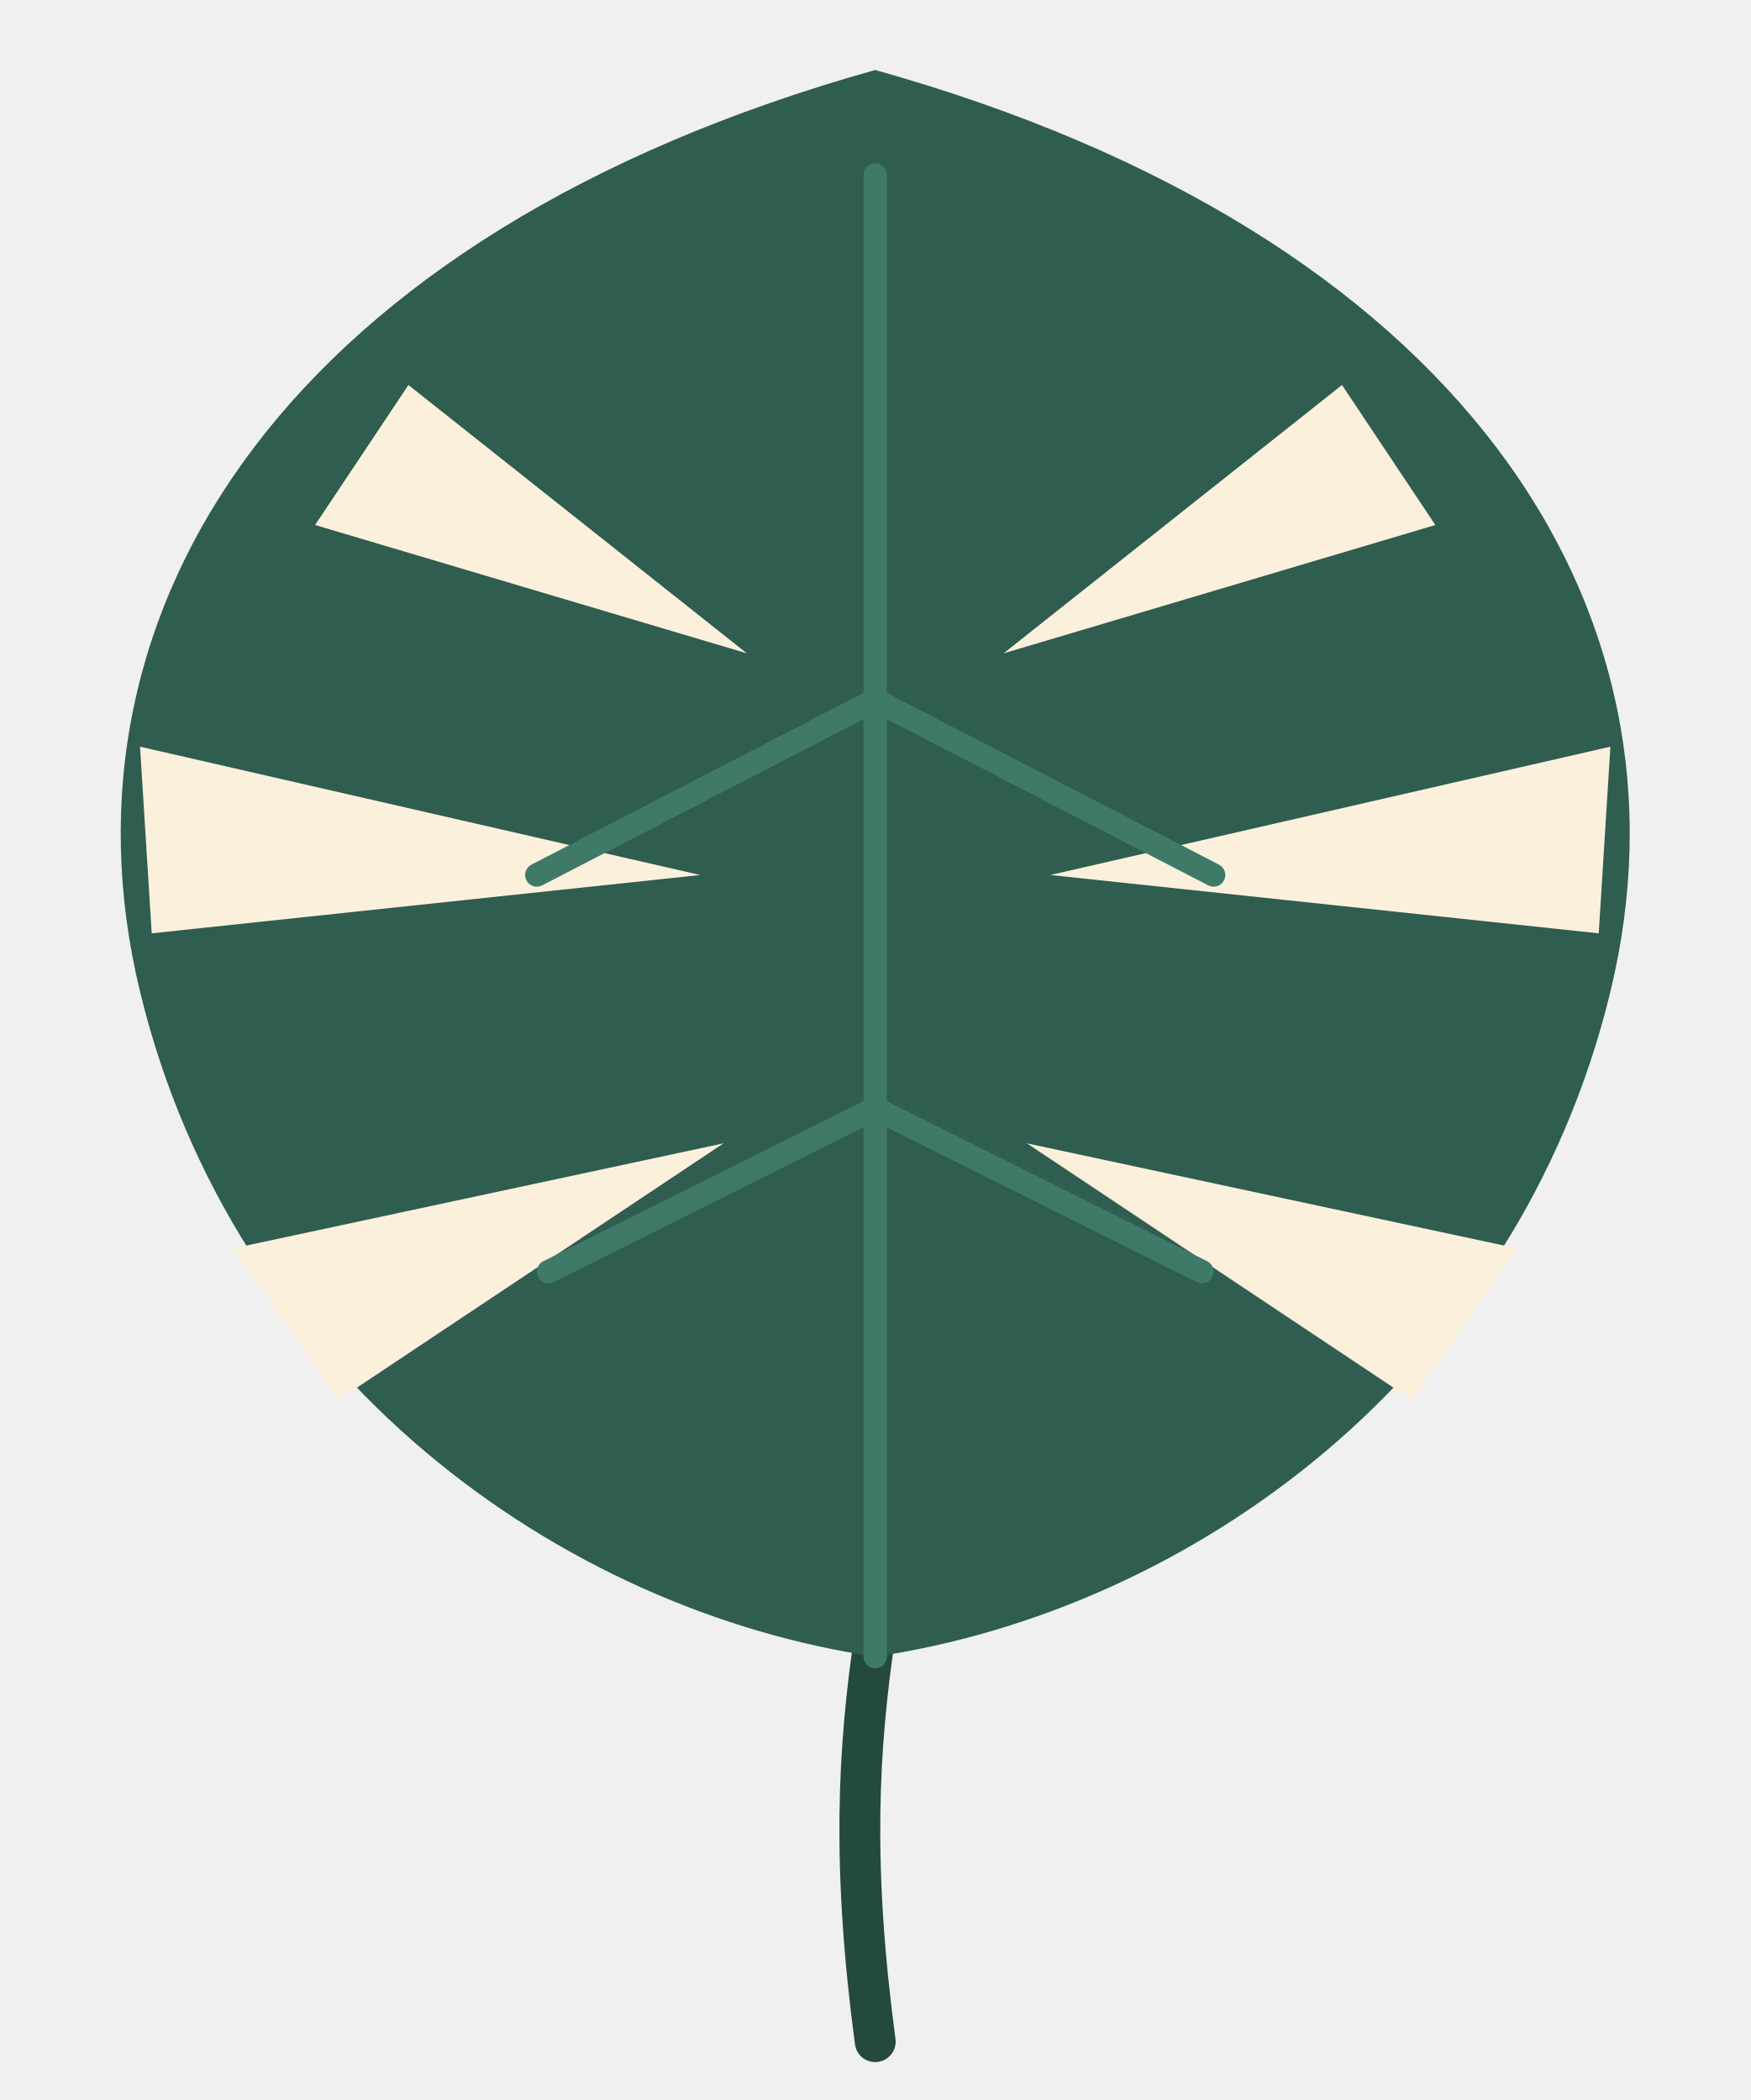
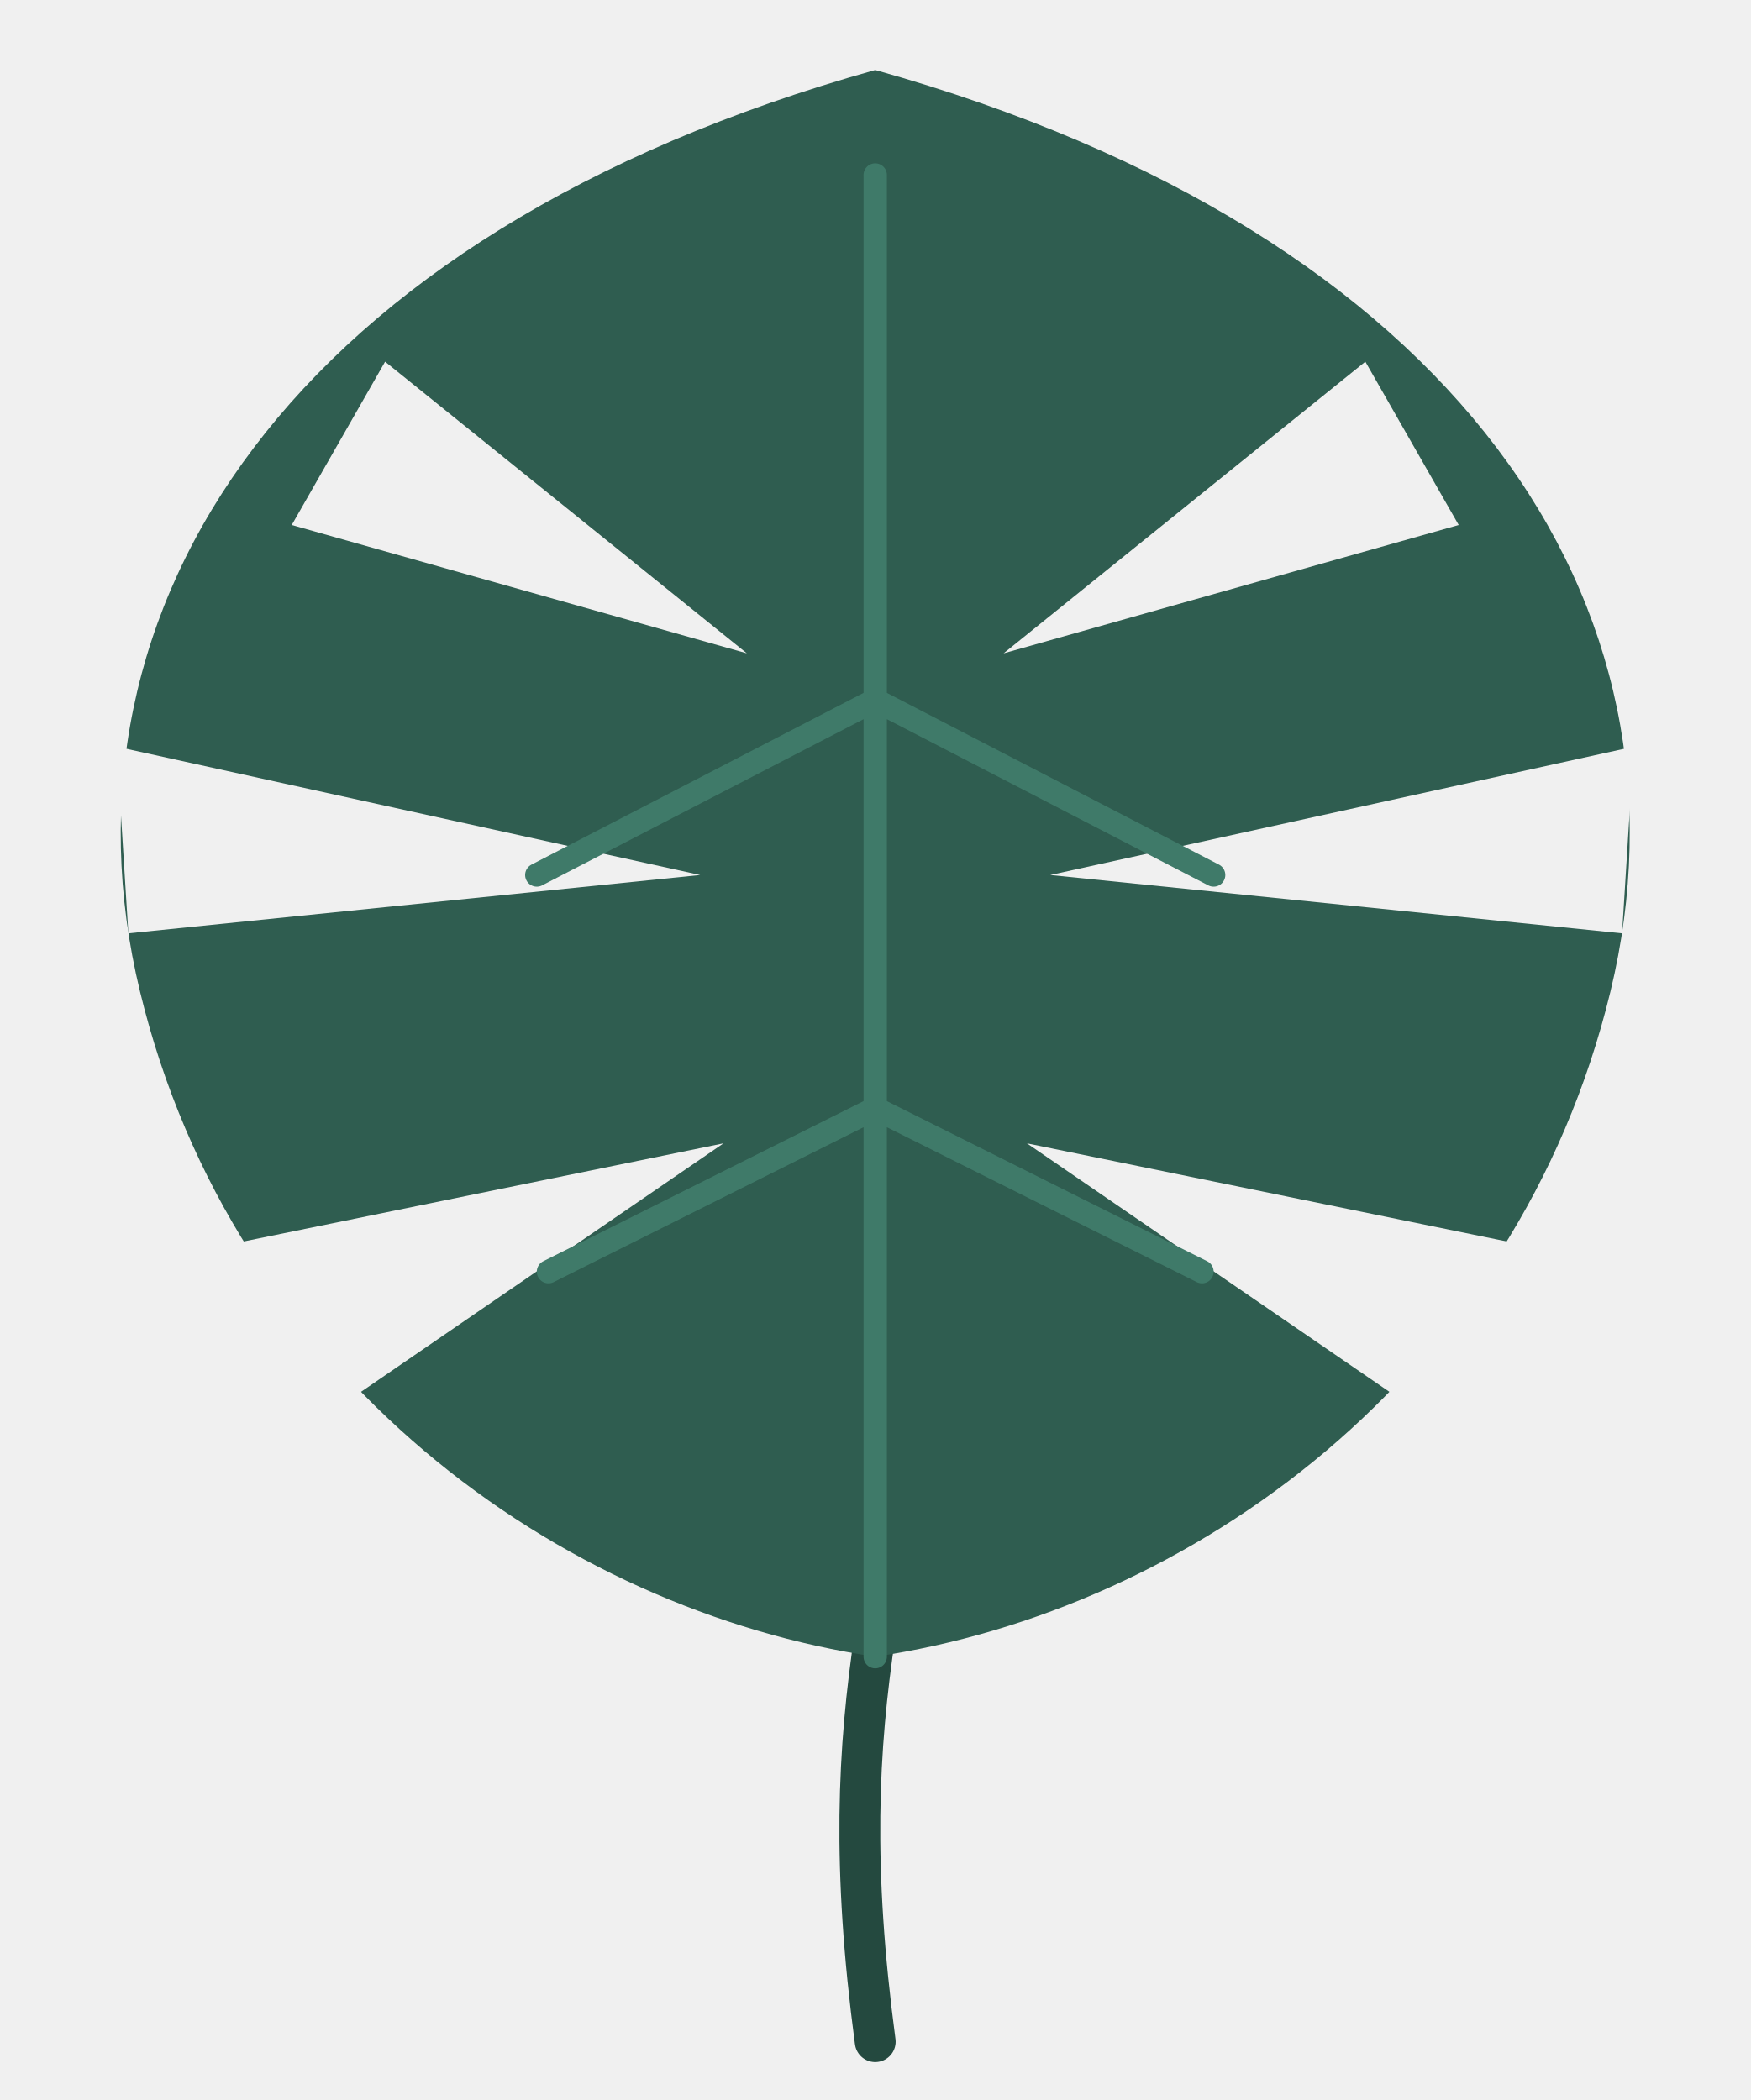
<svg xmlns="http://www.w3.org/2000/svg" viewBox="0 0 300 360">
+   <defs>
+     <mask id="m">
+       <path d="M150 284C96 276 40 236 24 170 8 104 50 40 150 12c100 28 142 92 126 158-16 66-72 106-126 114z" fill="#fff" />
+       <g fill="#000">
+         <path d="M20 128 120 150 22 160z" />
+         <path d="M36 214 124 196 54 244z" />
+         <path d="M280 128 180 150 278 160z" />
+         <path d="M264 214 176 196 246 244z" />
+         <path d="M66 62 128 112 50 90z" />
+         <path d="M234 62 172 112 250 90z" />
+       </g>
+     </mask>
+   </defs>
  <path d="M150 350c-4-30-3-50 0-70" fill="none" stroke="#24493f" stroke-width="7" stroke-linecap="round" />
-   <path d="M150 284C96 276 40 236 24 170 8 104 50 40 150 12c100 28 142 92 126 158-16 66-72 106-126 114z" fill="#2f5d50" />
-   <g fill="#fbf0dc">
-     <path d="M24 128 120 150 26 160z" />
-     <path d="M40 214 124 196 58 240z" />
-     <path d="M276 128 180 150 274 160z" />
-     <path d="M260 214 176 196 242 240z" />
-     <path d="M70 66 128 112 54 90z" />
-     <path d="M230 66 172 112 246 90z" />
-   </g>
+   <rect width="300" height="300" fill="#2f5d50" mask="url(#m)" />
  <path d="M150 284V30M150 120 92 150M150 120l58 30M150 190l-56 28M150 190l56 28" fill="none" stroke="#3f7a69" stroke-width="4" stroke-linecap="round" />
</svg>
